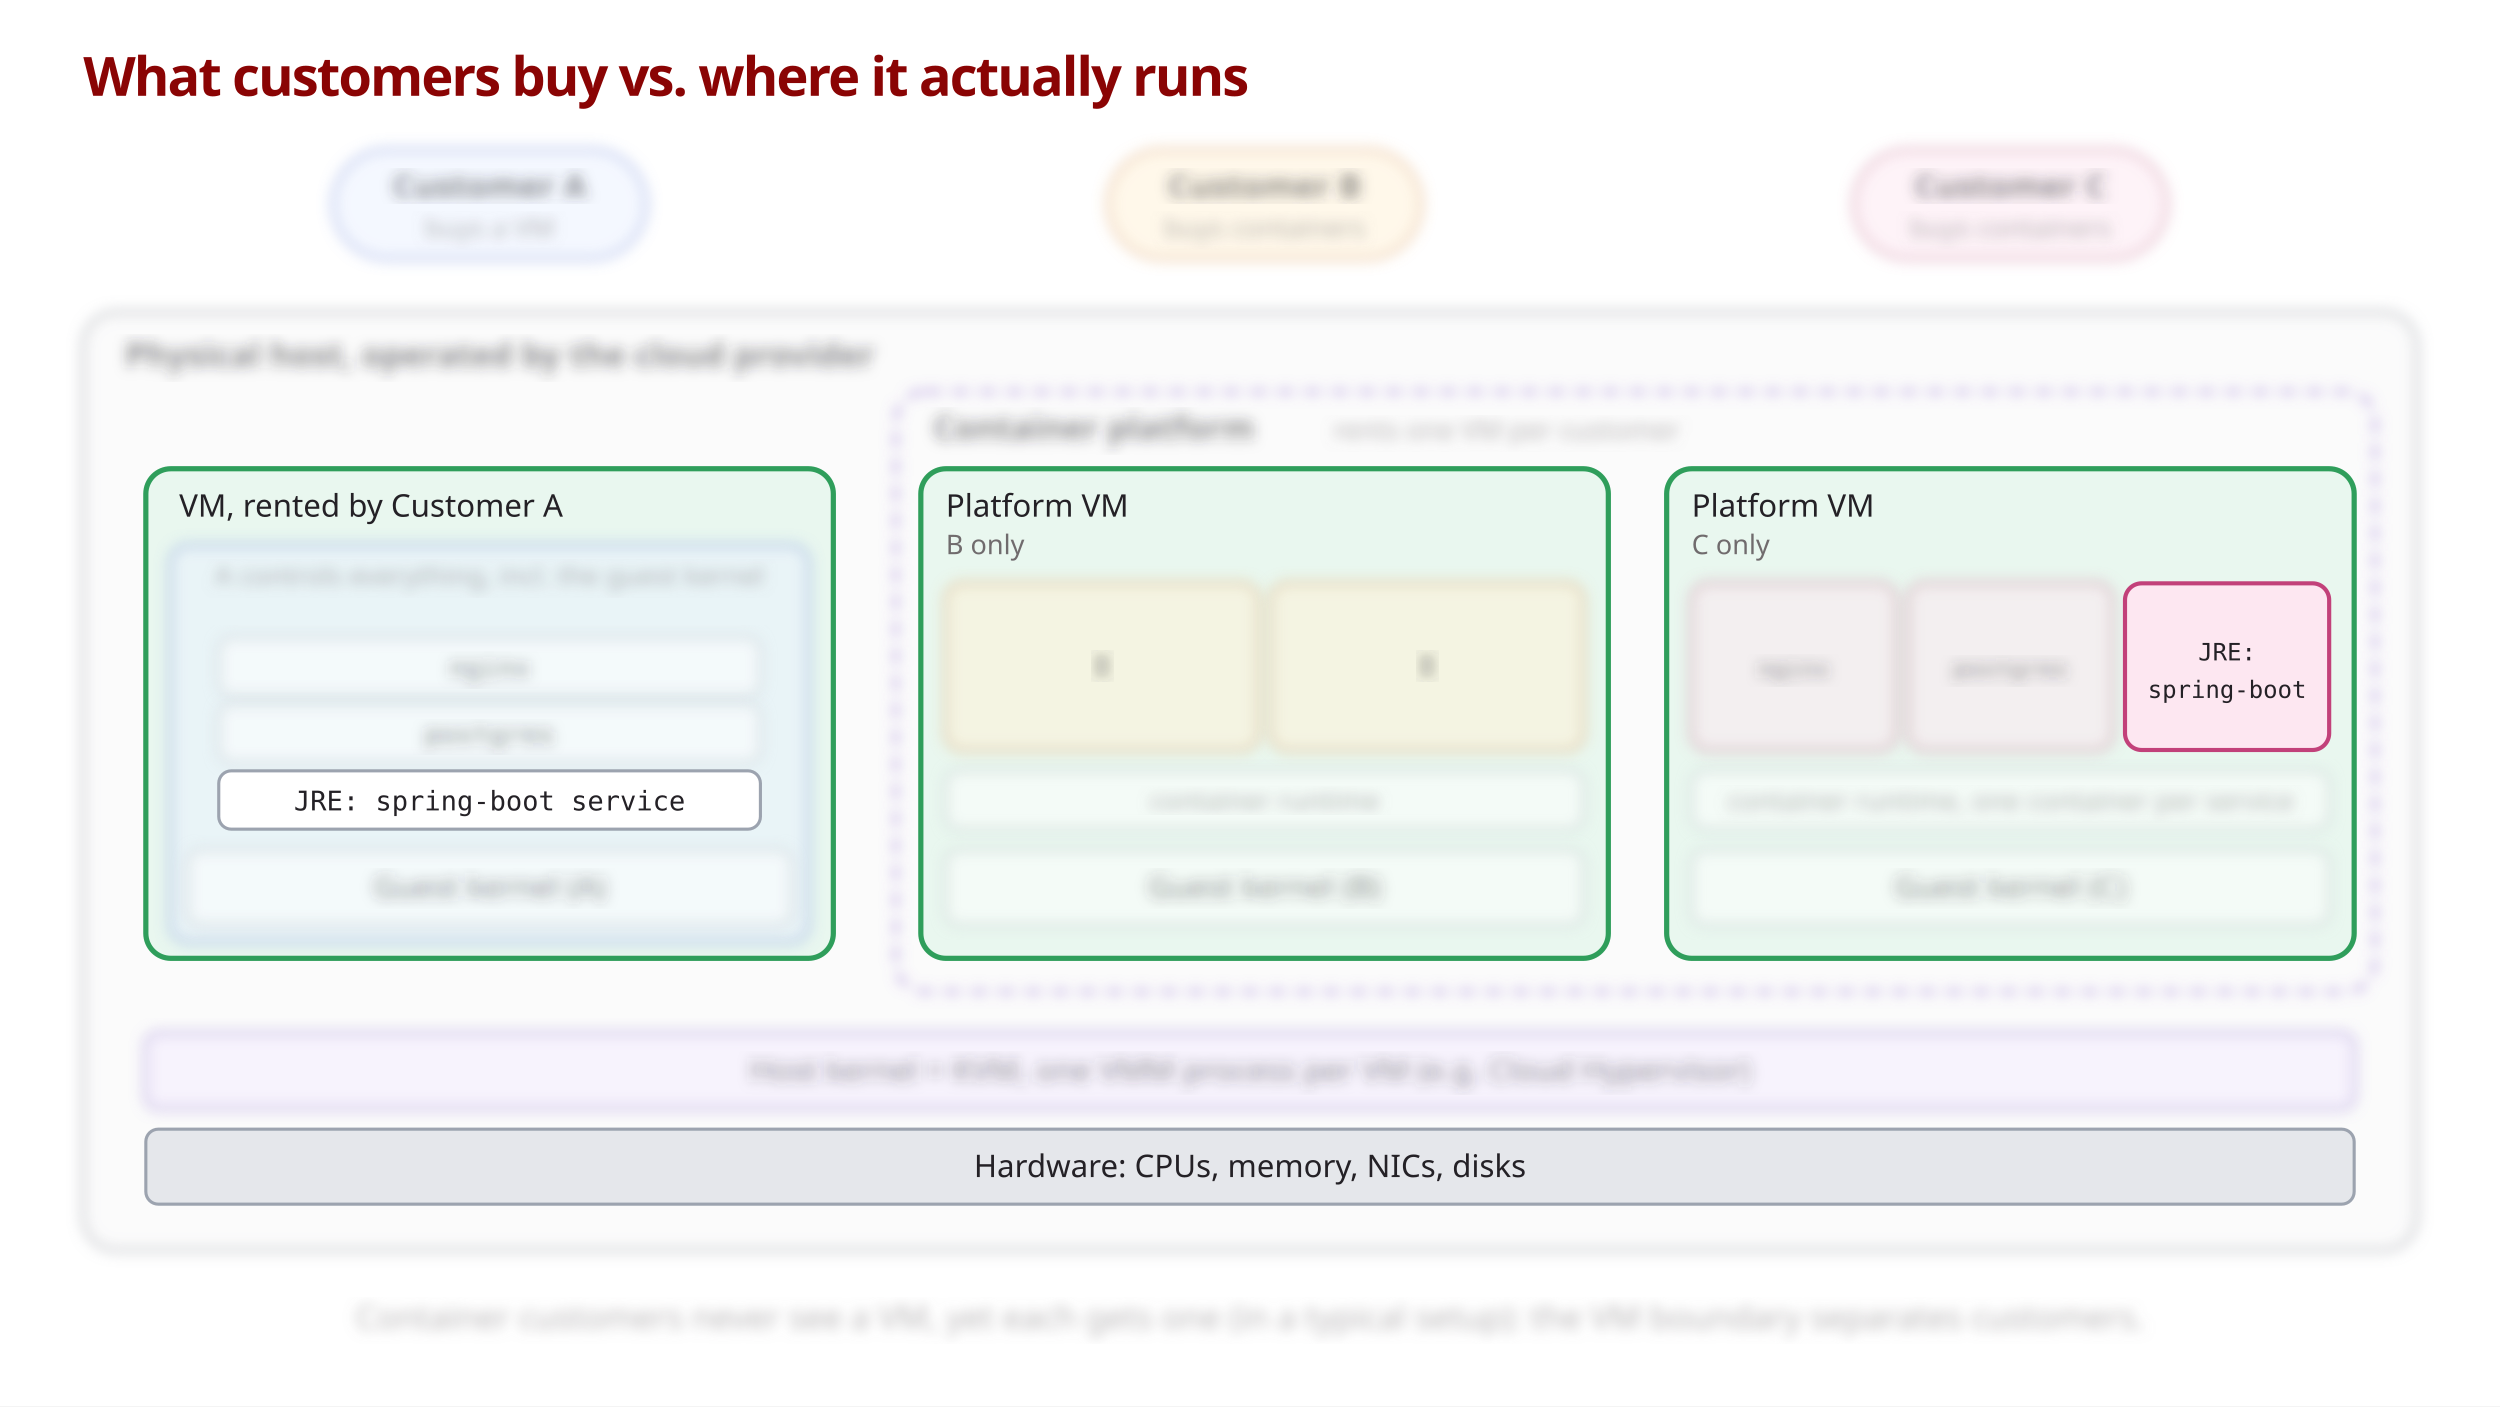
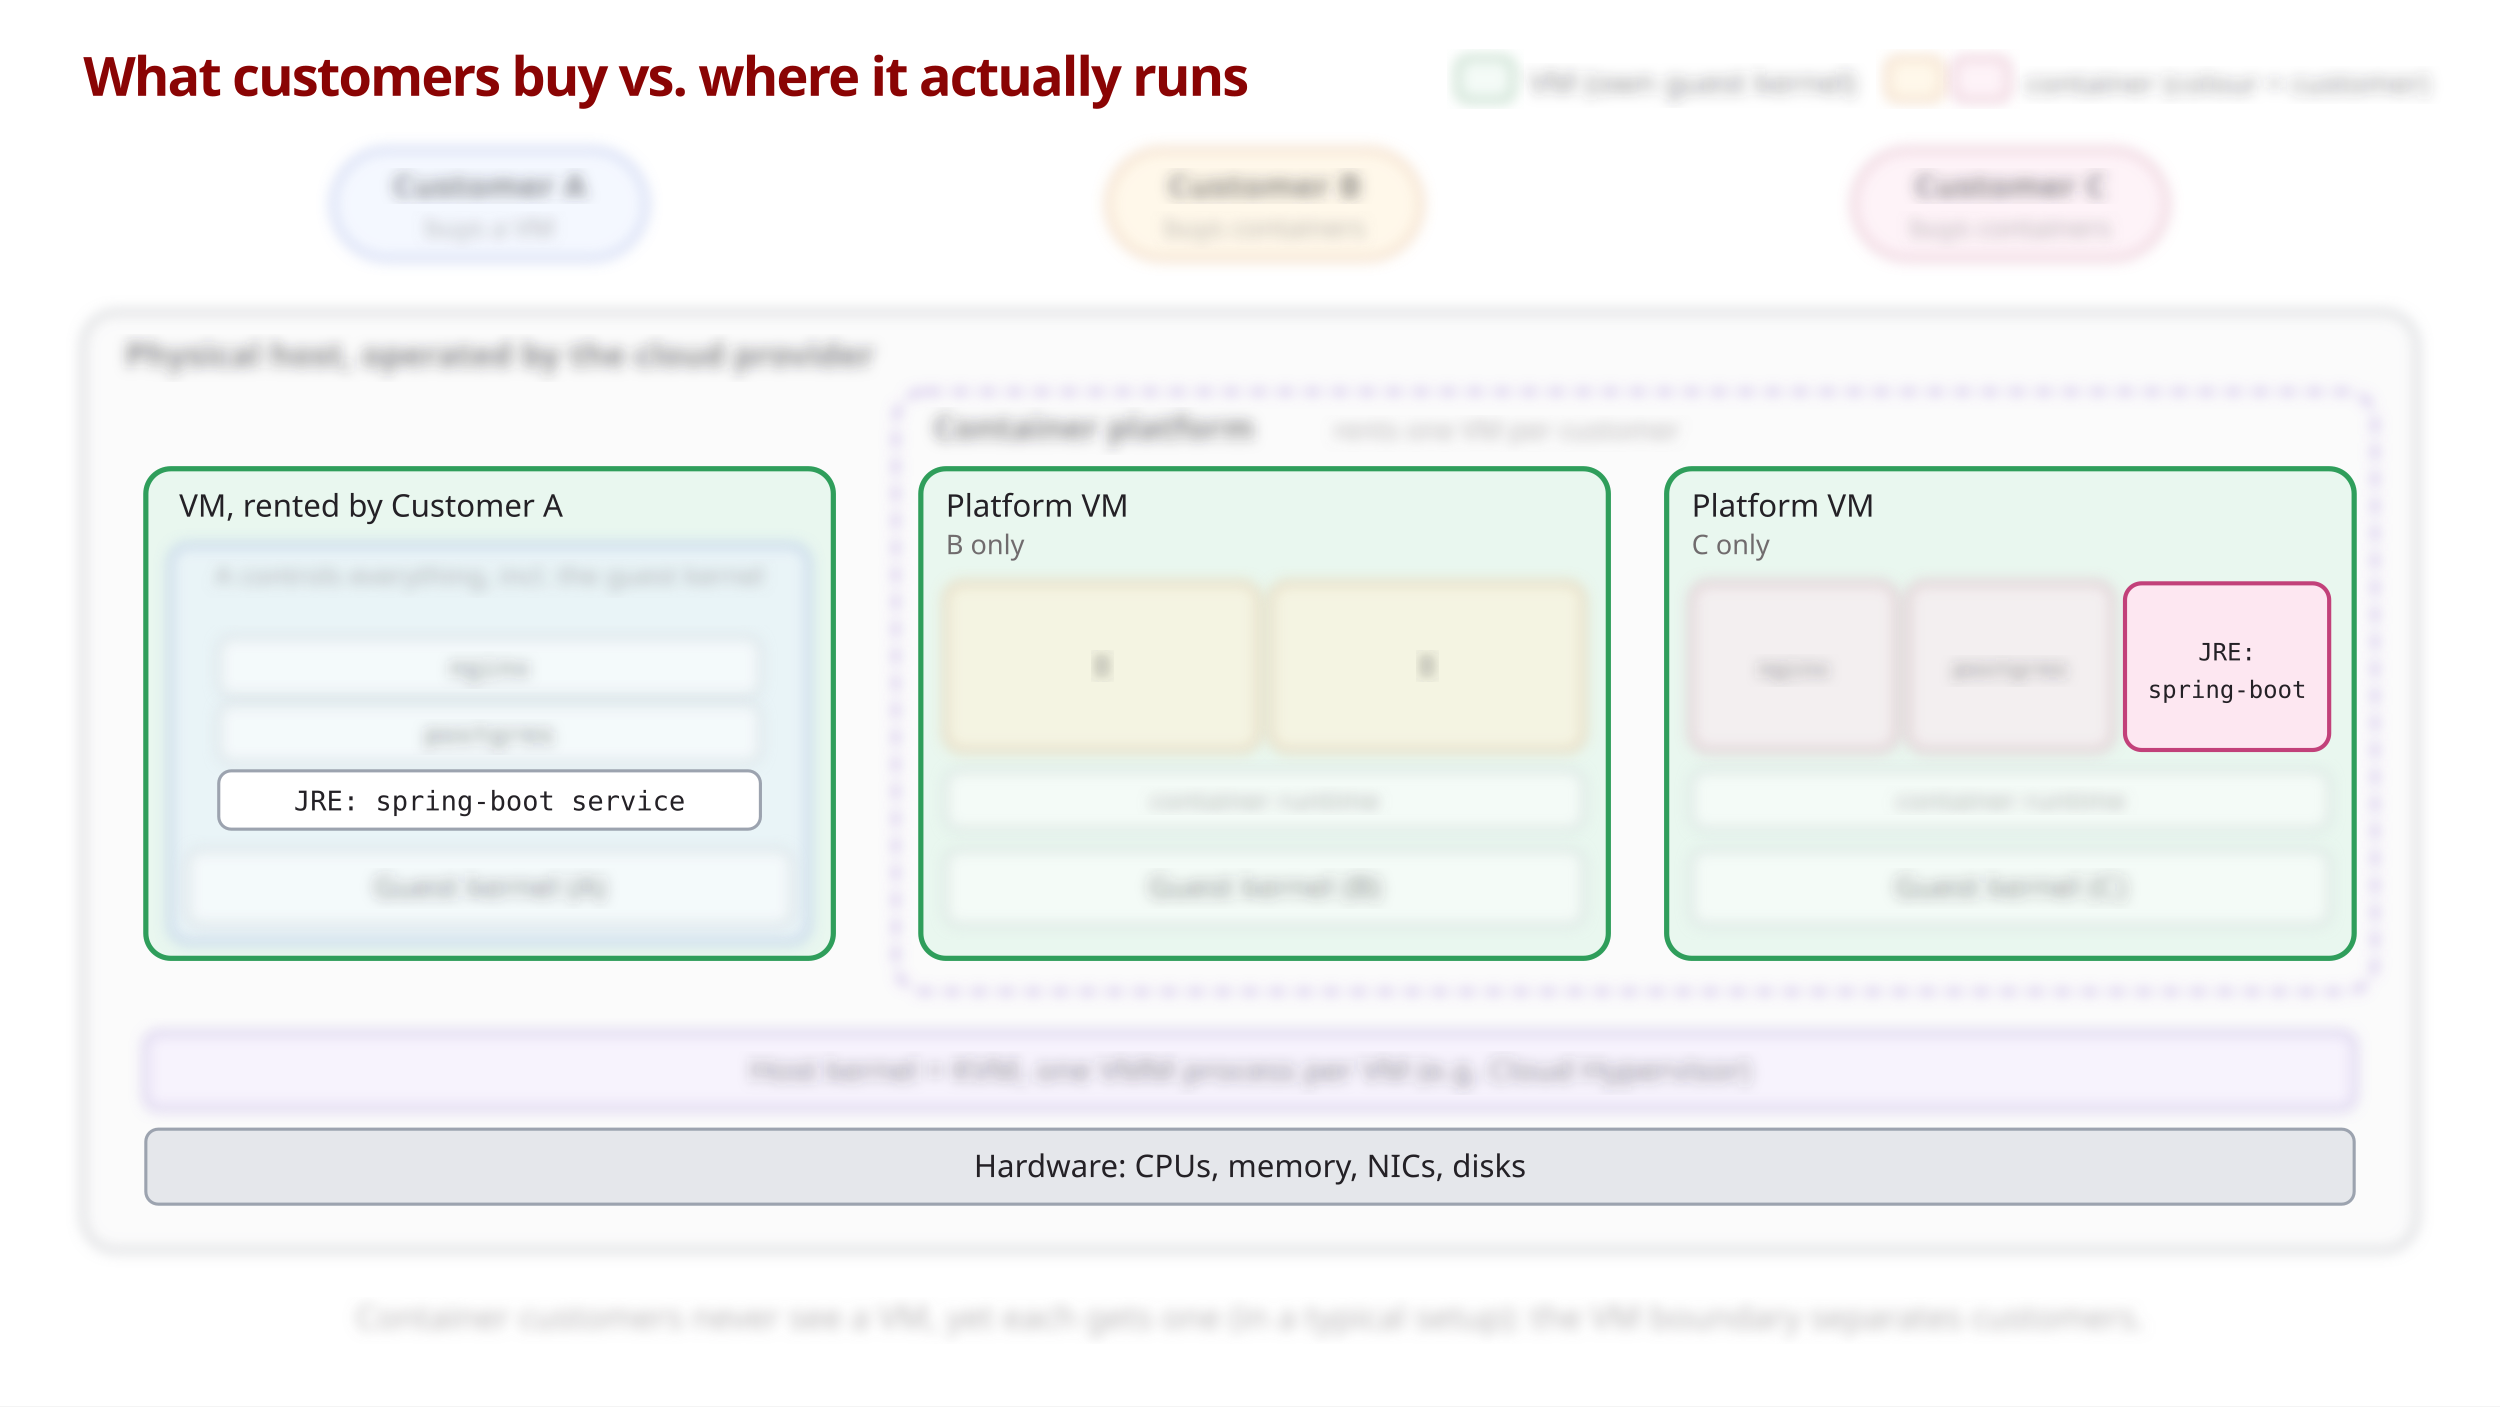
<svg xmlns="http://www.w3.org/2000/svg" viewBox="0 0 1200 675" font-family="'IBM Plex Sans', sans-serif">
  <style>
    .title  { font-size: 26px; font-weight: 600; fill: #8a0404; letter-spacing: -0.035em; }
    .h      { font-size: 16px; font-weight: 600; fill: #242126; }
    .t      { font-size: 15px; fill: #242126; }
    .sub    { font-size: 13px; fill: #706b6d; }
    .note   { font-size: 16px; fill: #706b6d; }
    .mono   { font-family: 'Source Code Pro', monospace; font-size: 13px; fill: #242126; }
    .monos  { font-family: 'Source Code Pro', monospace; font-size: 11.5px; fill: #242126; }

    .host   { fill: #f7f7f8; stroke: #6b7280; stroke-width: 2; }
    .vm     { fill: #e9f7ef; stroke: #2f9e5b; stroke-width: 2.5; }
    .zone   { fill: none; stroke: #7c4dcc; stroke-width: 2; stroke-dasharray: 8 5; }
    .kvm    { fill: #f3ebff; stroke: #7c4dcc; stroke-width: 2; }
    .hw     { fill: #e5e7eb; stroke: #9ca3af; stroke-width: 1.5; }
    .layer  { fill: #ffffff; stroke: #9ca3af; stroke-width: 1.5; }
    .link   { stroke: #6b7280; stroke-width: 1.8; fill: none; marker-end: url(#arrow); }

    /* One colour per customer: pill and workloads */
    .cA { fill: #eaf1ff; stroke: #3b6fd8; stroke-width: 2; }
    .cB { fill: #fff1d6; stroke: #d98a00; stroke-width: 2; }
    .cC { fill: #fde7f1; stroke: #c2417a; stroke-width: 2; }
  </style>
  <defs>
    <filter id="blur" x="-20%" y="-20%" width="140%" height="140%">
      <feGaussianBlur stdDeviation="3" />
    </filter>
    <marker id="arrow" viewBox="0 0 10 10" refX="9" refY="5" markerWidth="7" markerHeight="7" orient="auto">
      <path d="M0,0 L10,5 L0,10 z" fill="#706b6d" filter="url(#blur)" opacity="0.5" />
    </marker>
  </defs>
  <rect width="1200" height="675" fill="#ffffff" />
  <text class="title" x="40" y="46">What customers buy vs. where it actually runs</text>
+   <rect class="vm" x="700" y="28" width="26" height="20" rx="5" filter="url(#blur)" opacity="0.5" />
+   <text class="t" x="734" y="45" filter="url(#blur)" opacity="0.5">VM (own guest kernel)</text>
+   <rect class="cB" x="906" y="28" width="26" height="20" rx="5" filter="url(#blur)" opacity="0.5" />
+   <rect class="cC" x="938" y="28" width="26" height="20" rx="5" filter="url(#blur)" opacity="0.5" />
+   <text class="t" x="972" y="45" style="font-size:14px" filter="url(#blur)" opacity="0.5">container (colour = customer)</text>
  <rect class="cA" x="160" y="72" width="150" height="52" rx="26" filter="url(#blur)" opacity="0.5" />
  <text class="h" x="235" y="95" text-anchor="middle" fill="#2a56b8" filter="url(#blur)" opacity="0.5">Customer A</text>
  <text class="sub" x="235" y="114" text-anchor="middle" filter="url(#blur)" opacity="0.5">buys a VM</text>
  <rect class="cB" x="532" y="72" width="150" height="52" rx="26" filter="url(#blur)" opacity="0.5" />
  <text class="h" x="607" y="95" text-anchor="middle" fill="#a86a00" filter="url(#blur)" opacity="0.5">Customer B</text>
  <text class="sub" x="607" y="114" text-anchor="middle" filter="url(#blur)" opacity="0.5">buys containers</text>
  <rect class="cC" x="890" y="72" width="150" height="52" rx="26" filter="url(#blur)" opacity="0.5" />
  <text class="h" x="965" y="95" text-anchor="middle" fill="#a0305f" filter="url(#blur)" opacity="0.5">Customer C</text>
  <text class="sub" x="965" y="114" text-anchor="middle" filter="url(#blur)" opacity="0.5">buys containers</text>
  <rect class="host" x="40" y="150" width="1120" height="450" rx="16" filter="url(#blur)" opacity="0.5" />
  <text class="h" x="60" y="176" fill="#706b6d" filter="url(#blur)" opacity="0.5">Physical host, operated by the cloud provider</text>
  <rect class="zone" x="430" y="188" width="710" height="288" rx="14" filter="url(#blur)" opacity="0.5" />
  <text class="h" x="448" y="211" fill="#5b2fb0" filter="url(#blur)" opacity="0.5">Container platform</text>
  <text class="sub" x="640" y="211" filter="url(#blur)" opacity="0.5">rents one VM per customer</text>
  <rect class="vm" x="70" y="225" width="330" height="235" rx="12" />
  <text class="t" x="86" y="248">VM, rented by Customer A</text>
  <rect class="cA" x="82" y="262" width="306" height="190" rx="8" filter="url(#blur)" opacity="0.5" />
  <text class="sub" x="235" y="281" text-anchor="middle" filter="url(#blur)" opacity="0.5">A controls everything, incl. the guest kernel</text>
  <rect class="layer" x="105" y="306" width="260" height="28" rx="6" filter="url(#blur)" opacity="0.5" />
  <text class="mono" x="235" y="325" text-anchor="middle" filter="url(#blur)" opacity="0.5">nginx</text>
  <rect class="layer" x="105" y="338" width="260" height="28" rx="6" filter="url(#blur)" opacity="0.5" />
  <text class="mono" x="235" y="357" text-anchor="middle" filter="url(#blur)" opacity="0.5">postgres</text>
  <rect class="layer" x="105" y="370" width="260" height="28" rx="6" />
  <text class="mono" x="235" y="389" text-anchor="middle">JRE: spring-boot service</text>
  <rect class="layer" x="90" y="408" width="290" height="36" rx="6" filter="url(#blur)" opacity="0.5" />
  <text class="t" x="235" y="431" text-anchor="middle" filter="url(#blur)" opacity="0.5">Guest kernel (A)</text>
  <rect class="vm" x="442" y="225" width="330" height="235" rx="12" />
  <text class="t" x="454" y="248">Platform VM</text>
  <text class="sub" x="454" y="266">B only</text>
  <rect class="cB" x="454" y="280" width="150" height="80" rx="8" filter="url(#blur)" opacity="0.5" />
  <text class="t" x="529" y="325" text-anchor="middle" filter="url(#blur)" opacity="0.5">B</text>
  <rect class="cB" x="610" y="280" width="150" height="80" rx="8" filter="url(#blur)" opacity="0.5" />
  <text class="t" x="685" y="325" text-anchor="middle" filter="url(#blur)" opacity="0.5">B</text>
  <rect class="layer" x="454" y="370" width="306" height="28" rx="6" filter="url(#blur)" opacity="0.5" />
  <text class="sub" x="607" y="389" text-anchor="middle" filter="url(#blur)" opacity="0.5">container runtime</text>
  <rect class="layer" x="454" y="408" width="306" height="36" rx="6" filter="url(#blur)" opacity="0.5" />
  <text class="t" x="607" y="431" text-anchor="middle" filter="url(#blur)" opacity="0.5">Guest kernel (B)</text>
  <rect class="vm" x="800" y="225" width="330" height="235" rx="12" />
  <text class="t" x="812" y="248">Platform VM</text>
  <text class="sub" x="812" y="266">C only</text>
  <rect class="cC" x="812" y="280" width="98" height="80" rx="8" filter="url(#blur)" opacity="0.5" />
  <text class="monos" x="861" y="325" text-anchor="middle" filter="url(#blur)" opacity="0.5">nginx</text>
  <rect class="cC" x="916" y="280" width="98" height="80" rx="8" filter="url(#blur)" opacity="0.5" />
  <text class="monos" x="965" y="325" text-anchor="middle" filter="url(#blur)" opacity="0.5">postgres</text>
  <rect class="cC" x="1020" y="280" width="98" height="80" rx="8" />
  <text class="monos" x="1069" y="317" text-anchor="middle">JRE:</text>
  <text class="monos" x="1069" y="335" text-anchor="middle">spring-boot</text>
  <rect class="layer" x="812" y="370" width="306" height="28" rx="6" filter="url(#blur)" opacity="0.5" />
-   <text class="sub" x="965" y="389" text-anchor="middle" filter="url(#blur)" opacity="0.5">container runtime, one container per service</text>
+   <text class="sub" x="965" y="389" text-anchor="middle" filter="url(#blur)" opacity="0.5">container runtime</text>
  <rect class="layer" x="812" y="408" width="306" height="36" rx="6" filter="url(#blur)" opacity="0.5" />
  <text class="t" x="965" y="431" text-anchor="middle" filter="url(#blur)" opacity="0.5">Guest kernel (C)</text>
  <rect class="kvm" x="70" y="496" width="1060" height="36" rx="6" filter="url(#blur)" opacity="0.5" />
  <text class="t" x="600" y="519" text-anchor="middle" filter="url(#blur)" opacity="0.5">Host kernel + KVM, one VMM process per VM (e.g. Cloud Hypervisor)</text>
  <rect class="hw" x="70" y="542" width="1060" height="36" rx="6" />
  <text class="t" x="600" y="565" text-anchor="middle">Hardware: CPUs, memory, NICs, disks</text>
  <path class="link" d="M235,124 V223" filter="url(#blur)" opacity="0.5" />
  <path class="link" d="M607,124 V223" filter="url(#blur)" opacity="0.5" />
  <path class="link" d="M965,124 V223" filter="url(#blur)" opacity="0.5" />
  <text class="note" x="600" y="638" text-anchor="middle" filter="url(#blur)" opacity="0.5">Container customers never see a VM, yet each gets one (in a typical setup): the VM boundary separates customers.</text>
</svg>
